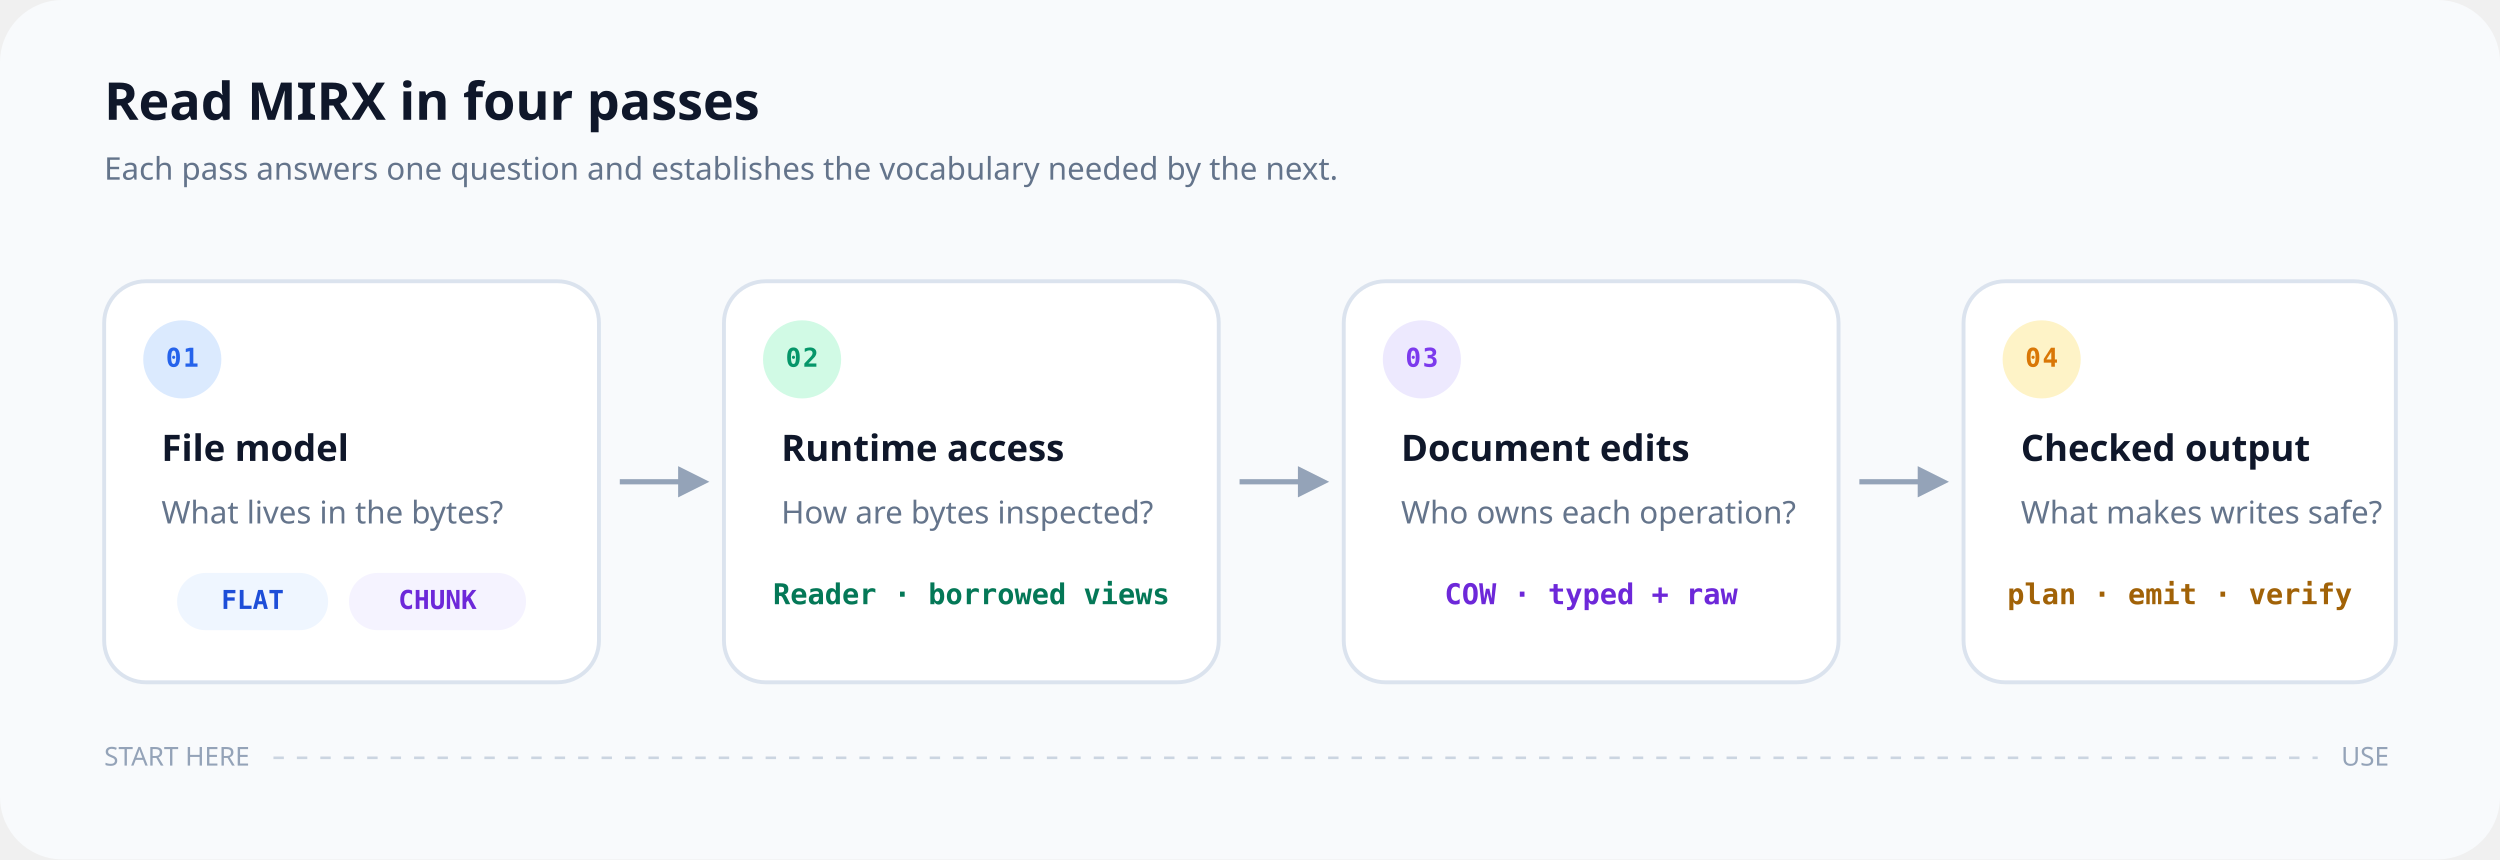
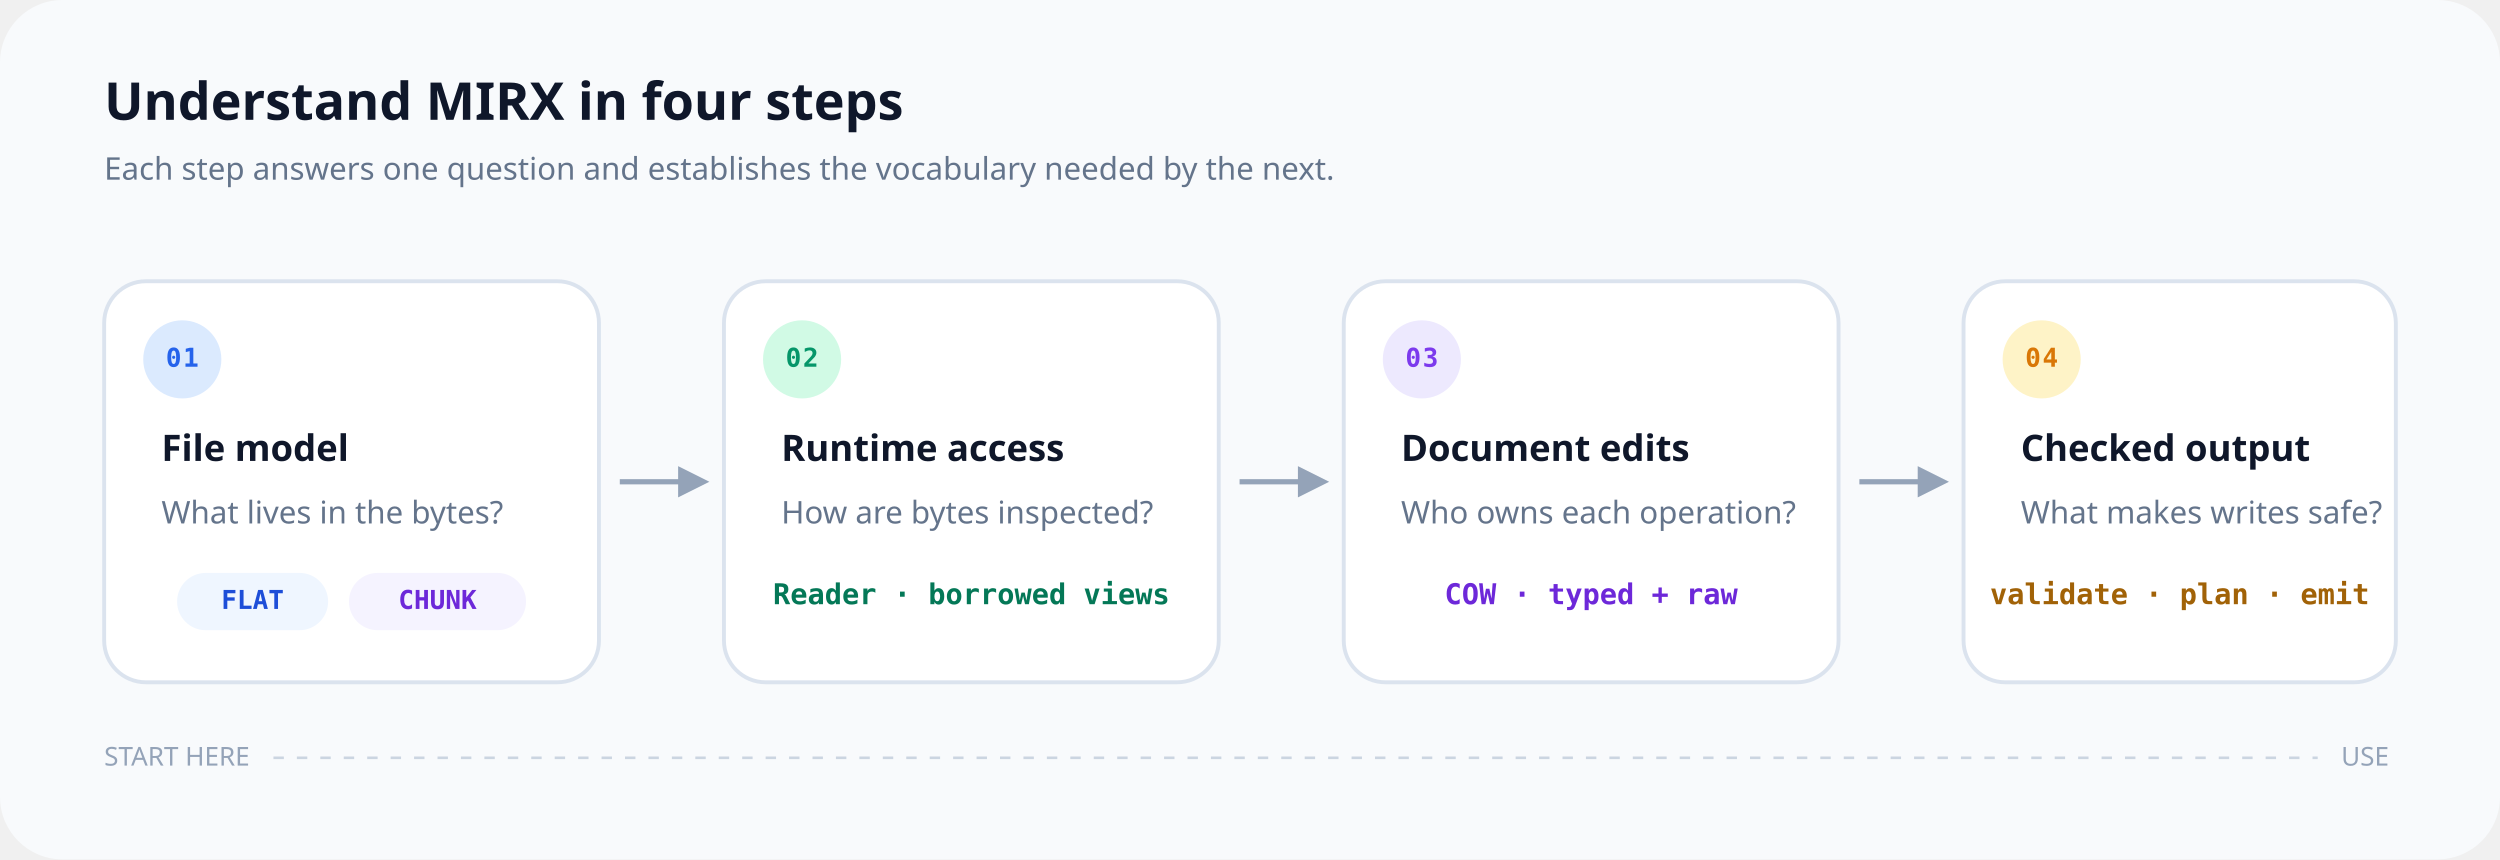
<svg xmlns="http://www.w3.org/2000/svg" width="960" height="330" viewBox="0 0 960 330" role="img" aria-labelledby="title desc">
  <defs>
    <marker id="arrow" viewBox="0 0 10 10" refX="8" refY="5" markerWidth="6" markerHeight="6" orient="auto">
      <path d="M0 0l10 5-10 5z" fill="#94a3b8" />
    </marker>
    <style>
      .bg{fill:#f8fafc}.card{fill:#fff;stroke:#dbe3ee;stroke-width:1.5}.line{fill:none;stroke:#94a3b8;stroke-width:2;marker-end:url(#arrow)}
      .title{fill:#0f172a;font:700 20px system-ui,sans-serif}.step{fill:#0f172a;font:700 14px system-ui,sans-serif}.body{fill:#64748b;font:12px system-ui,sans-serif}.mono{font:700 10px ui-monospace,monospace;letter-spacing:.6px}.hint{fill:#94a3b8;font:10px system-ui,sans-serif}
      @media(prefers-color-scheme:dark){.bg{fill:#0b1120}.card{fill:#111827;stroke:#334155}.title,.step{fill:#f8fafc}.body{fill:#94a3b8}.hint{fill:#64748b}.line{stroke:#475569}}
    </style>
  </defs>
  <rect class="bg" width="960" height="330" rx="24" />
-   <text class="title" x="40" y="46">Read MIRX in four passes</text>
-   <text class="body" x="40" y="69">Each pass answers one question and establishes the vocabulary needed by the next.</text>
+   <text class="title" x="40" y="46">Understand MIRX in four steps</text>
+   <text class="body" x="40" y="69">Each step answers one question and establishes the vocabulary needed by the next.</text>
  <g transform="translate(40 108)">
    <g>
      <rect class="card" width="190" height="154" rx="16" />
      <circle cx="30" cy="30" r="15" fill="#dbeafe" />
      <text class="mono" x="30" y="30" fill="#2563eb" text-anchor="middle" dominant-baseline="middle">01</text>
      <text class="step" x="22" y="69">File model</text>
      <text class="body" x="22" y="93">What lives in the bytes?</text>
      <rect x="28" y="112" width="58" height="22" rx="11" fill="#eff6ff" />
      <text x="57" y="123" fill="#1d4ed8" font-family="ui-monospace,monospace" font-size="10" font-weight="650" text-anchor="middle" dominant-baseline="middle">FLAT</text>
      <rect x="94" y="112" width="68" height="22" rx="11" fill="#f5f3ff" />
      <text x="128" y="123" fill="#6d28d9" font-family="ui-monospace,monospace" font-size="10" font-weight="650" text-anchor="middle" dominant-baseline="middle">CHUNK</text>
    </g>
    <path class="line" d="M198 77H230" />
    <g transform="translate(238)">
      <rect class="card" width="190" height="154" rx="16" />
      <circle cx="30" cy="30" r="15" fill="#d1fae5" />
      <text class="mono" x="30" y="30" fill="#059669" text-anchor="middle" dominant-baseline="middle">02</text>
      <text class="step" x="22" y="69">Runtime access</text>
      <text class="body" x="22" y="93">How are bytes inspected?</text>
      <text x="95" y="124" fill="#047857" font-family="ui-monospace,monospace" font-size="11" font-weight="650" text-anchor="middle">Reader · borrowed views</text>
    </g>
    <path class="line" d="M436 77H468" />
    <g transform="translate(476)">
      <rect class="card" width="190" height="154" rx="16" />
      <circle cx="30" cy="30" r="15" fill="#ede9fe" />
      <text class="mono" x="30" y="30" fill="#7c3aed" text-anchor="middle" dominant-baseline="middle">03</text>
      <text class="step" x="22" y="69">Document edits</text>
      <text class="body" x="22" y="93">Who owns each operation?</text>
      <text x="95" y="124" fill="#6d28d9" font-family="ui-monospace,monospace" font-size="11" font-weight="650" text-anchor="middle">COW · typed + raw</text>
    </g>
    <path class="line" d="M674 77H706" />
    <g transform="translate(714)">
      <rect class="card" width="166" height="154" rx="16" />
      <circle cx="30" cy="30" r="15" fill="#fef3c7" />
      <text class="mono" x="30" y="30" fill="#d97706" text-anchor="middle" dominant-baseline="middle">04</text>
      <text class="step" x="22" y="69">Checked output</text>
      <text class="body" x="22" y="93">What makes writes safe?</text>
-       <text x="83" y="124" fill="#a16207" font-family="ui-monospace,monospace" font-size="11" font-weight="650" text-anchor="middle">plan · emit · verify</text>
+       <text x="83" y="124" fill="#a16207" font-family="ui-monospace,monospace" font-size="11" font-weight="650" text-anchor="middle">validate · plan · emit</text>
    </g>
  </g>
  <text class="hint" x="40" y="294">START HERE</text>
  <path d="M105 291H890" stroke="#cbd5e1" stroke-width="1" stroke-dasharray="4 5" />
  <text class="hint" x="899" y="294">USE</text>
</svg>
